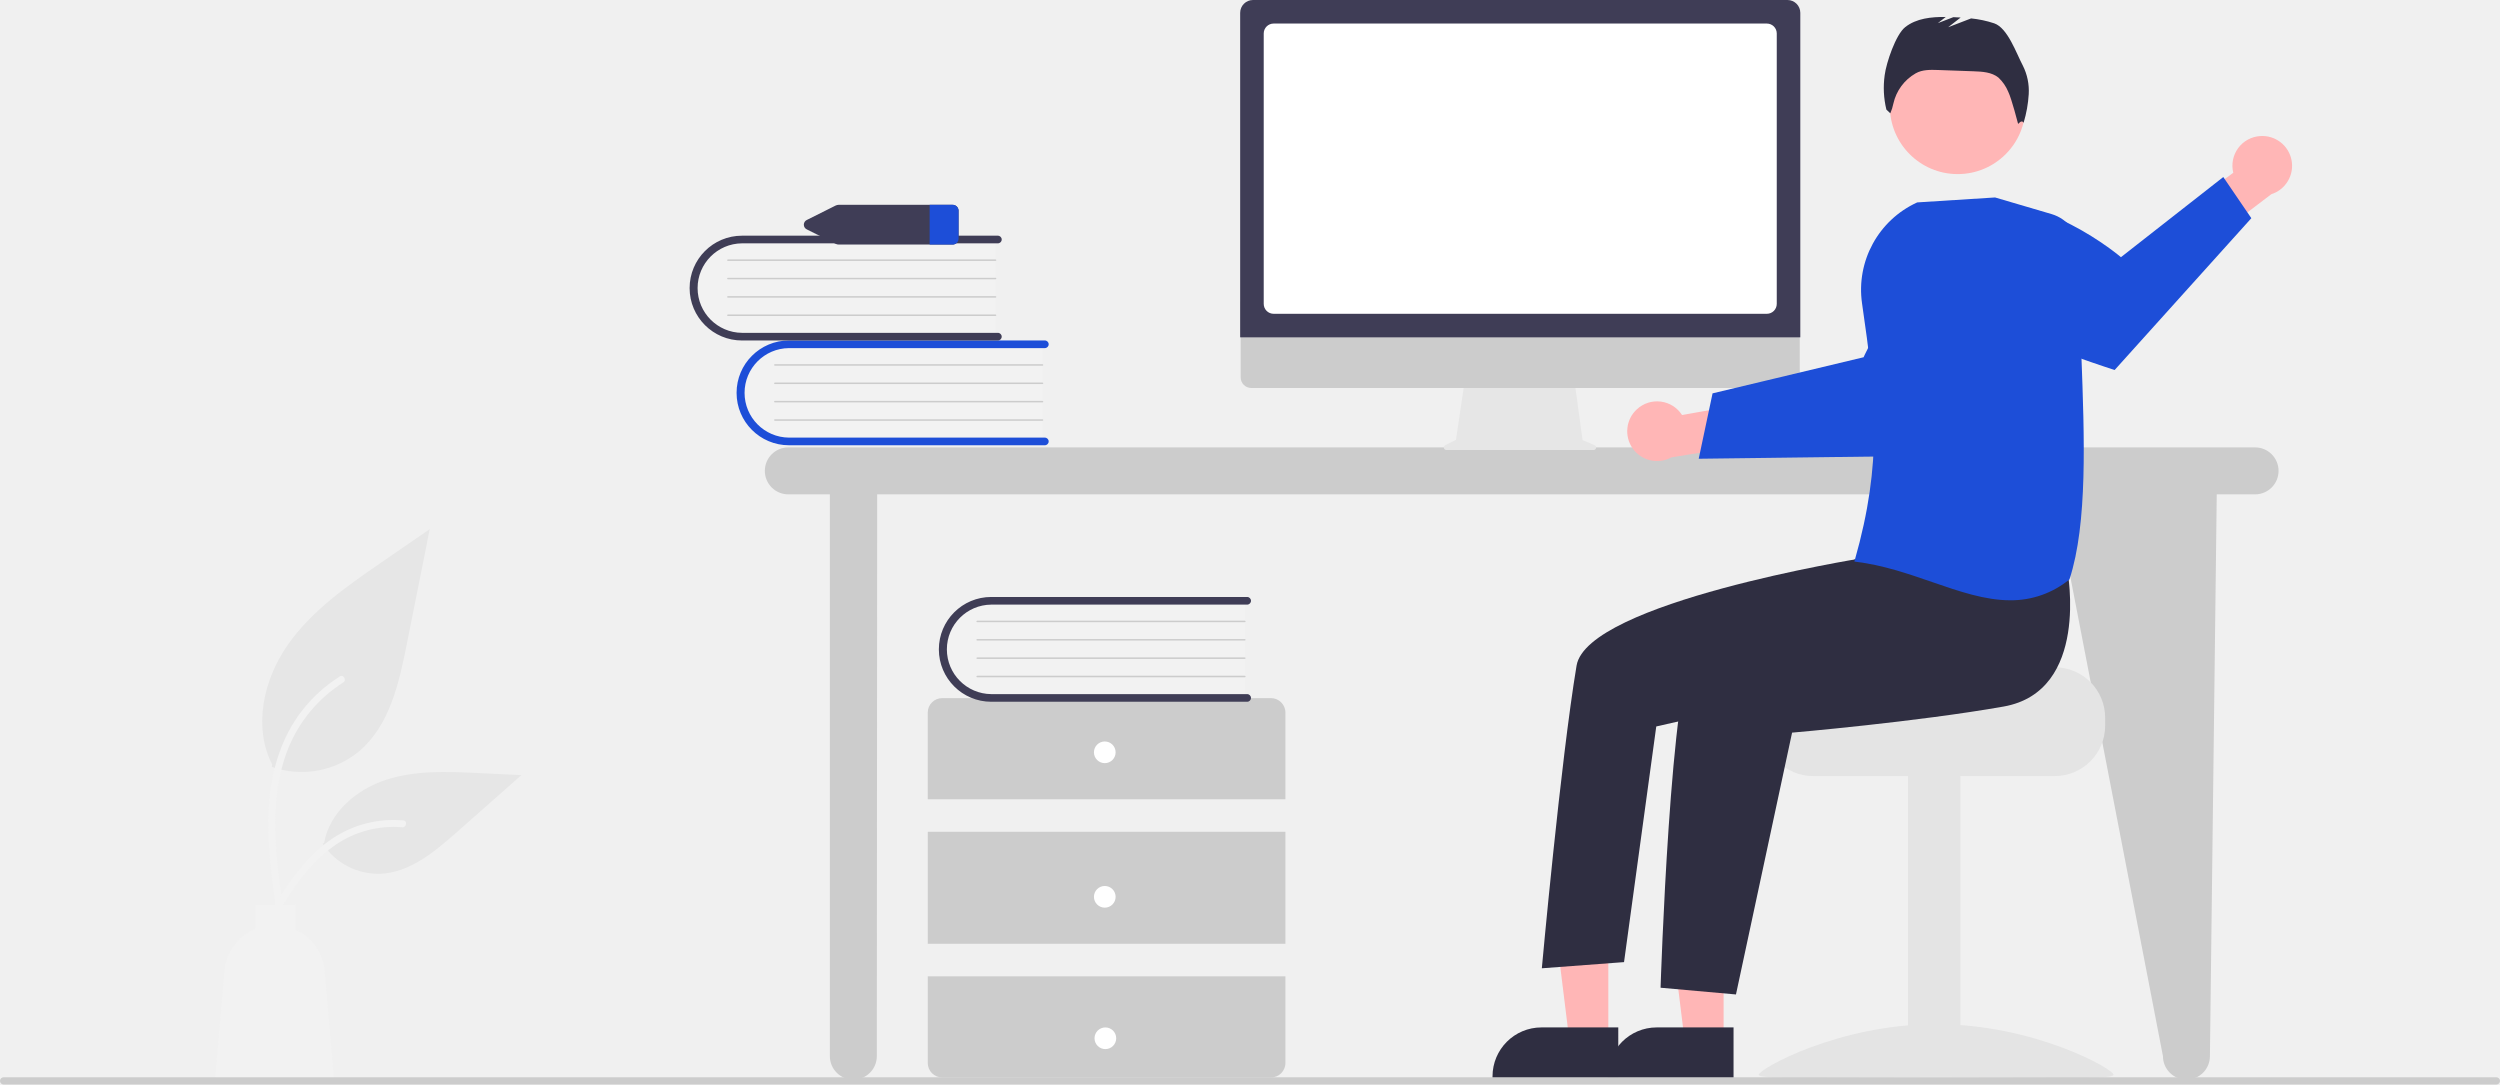
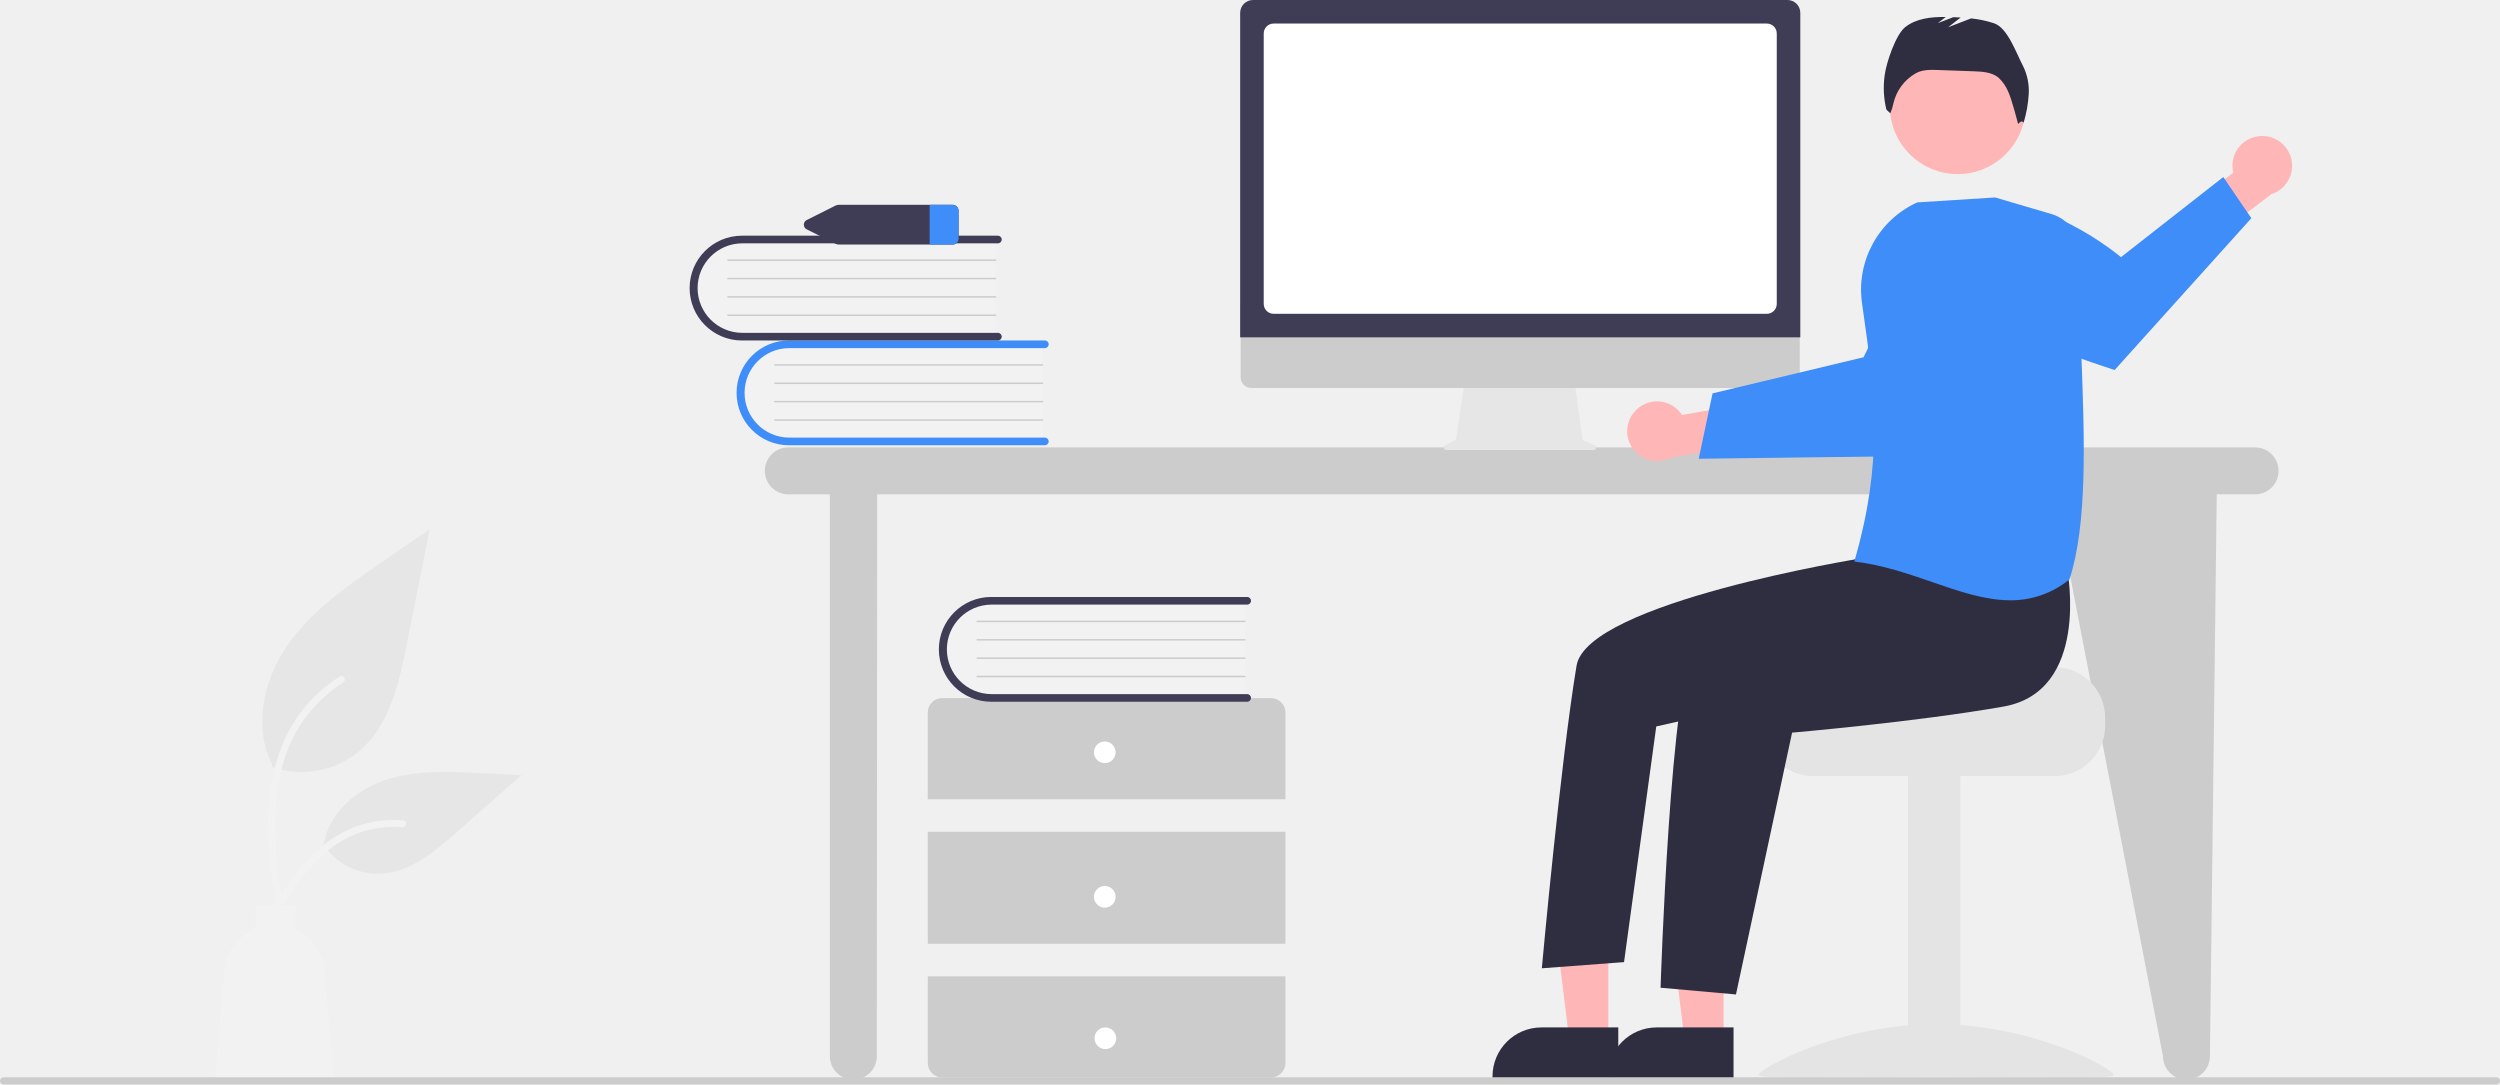
<svg xmlns="http://www.w3.org/2000/svg" data-name="Layer 1" width="979.327" height="424.837" viewBox="0 0 979.327 424.837">
  <path d="M993.718,412.839H419.142a9.199,9.199,0,0,0,0,18.398H435.417V651.303a9.199,9.199,0,0,0,18.398,0l.14-220.065h461.156l42.52,220.065a9.199,9.199,0,1,0,18.398,0l2.676-220.065h15.014a9.199,9.199,0,0,0,0-18.398Z" transform="translate(-110.3366 -237.5817)" fill="#ccc" />
  <path d="M518.737,371.85v38.955H421.141a19.489,19.489,0,1,1-1.355-38.955q.677-.024,1.355,0Z" transform="translate(-110.3366 -237.5817)" fill="#f2f2f2" />
-   <path d="M521.134,410.506a1.499,1.499,0,0,1-1.498,1.498H419.403a20.526,20.526,0,0,1,0-41.052H519.636a1.498,1.498,0,1,1,0,2.997H419.403a17.53,17.53,0,0,0,0,35.059H519.636A1.499,1.499,0,0,1,521.134,410.506Z" transform="translate(-110.3366 -237.5817)" fill="#1d4ed8" />
+   <path d="M521.134,410.506a1.499,1.499,0,0,1-1.498,1.498H419.403a20.526,20.526,0,0,1,0-41.052H519.636a1.498,1.498,0,1,1,0,2.997H419.403a17.53,17.53,0,0,0,0,35.059H519.636A1.499,1.499,0,0,1,521.134,410.506Z" transform="translate(-110.3366 -237.5817)" fill="#3e8df8" />
  <path d="M518.737,380.84H413.859a.3.3,0,0,1-.006-.599H518.737a.3.3,0,0,1,0,.599Z" transform="translate(-110.3366 -237.5817)" fill="#ccc" />
  <path d="M518.737,388.032H413.859a.3.3,0,0,1-.006-.599H518.737a.3.3,0,0,1,0,.599Z" transform="translate(-110.3366 -237.5817)" fill="#ccc" />
  <path d="M518.737,395.223H413.859a.3.3,0,0,1-.006-.599H518.737a.3.3,0,0,1,0,.599Z" transform="translate(-110.3366 -237.5817)" fill="#ccc" />
  <path d="M518.737,402.415H413.859a.3.3,0,0,1-.006-.599H518.737a.3.3,0,0,1,0,.599Z" transform="translate(-110.3366 -237.5817)" fill="#ccc" />
  <path d="M500.339,330.809v38.955H402.743a19.489,19.489,0,0,1-1.355-38.955q.677-.024,1.355,0Z" transform="translate(-110.3366 -237.5817)" fill="#f2f2f2" />
  <path d="M502.737,369.464a1.499,1.499,0,0,1-1.498,1.498H401.005a20.526,20.526,0,0,1,0-41.052H501.239a1.498,1.498,0,1,1,0,2.997H401.005a17.53,17.53,0,0,0,0,35.059H501.239A1.499,1.499,0,0,1,502.737,369.464Z" transform="translate(-110.3366 -237.5817)" fill="#3f3d56" />
  <path d="M500.339,339.799H395.461a.3.3,0,0,1-.006-.599H500.339a.3.3,0,0,1,0,.599Z" transform="translate(-110.3366 -237.5817)" fill="#ccc" />
  <path d="M500.339,346.991H395.461a.3.3,0,0,1-.006-.599H500.339a.3.3,0,0,1,0,.599Z" transform="translate(-110.3366 -237.5817)" fill="#ccc" />
  <path d="M500.339,354.182H395.461a.3.3,0,0,1-.006-.599H500.339a.3.3,0,0,1,0,.599Z" transform="translate(-110.3366 -237.5817)" fill="#ccc" />
  <path d="M500.339,361.374H395.461a.3.3,0,0,1-.006-.599H500.339a.3.3,0,0,1,0,.599Z" transform="translate(-110.3366 -237.5817)" fill="#ccc" />
  <path d="M613.874,550.683V516.718a5.661,5.661,0,0,0-5.661-5.661H479.428a5.661,5.661,0,0,0-5.661,5.661v33.965Z" transform="translate(-110.3366 -237.5817)" fill="#ccc" />
  <rect x="363.431" y="325.839" width="140.106" height="43.872" fill="#ccc" />
  <path d="M473.768,620.029V653.994a5.661,5.661,0,0,0,5.661,5.661H608.213a5.661,5.661,0,0,0,5.661-5.661V620.029Z" transform="translate(-110.3366 -237.5817)" fill="#ccc" />
  <circle cx="432.776" cy="294.704" r="4.246" fill="#fff" />
  <circle cx="432.776" cy="351.312" r="4.246" fill="#fff" />
  <circle cx="433.004" cy="406.722" r="4.246" fill="#fff" />
  <path d="M597.989,472.331v38.955H500.393a19.489,19.489,0,0,1-1.356-38.955q.678-.024,1.356,0Z" transform="translate(-110.3366 -237.5817)" fill="#f2f2f2" />
  <path d="M600.386,510.986a1.499,1.499,0,0,1-1.498,1.498H498.655a20.526,20.526,0,0,1-.025-41.052H598.888a1.498,1.498,0,1,1,0,2.997H498.655a17.53,17.53,0,0,0,0,35.059H598.888A1.499,1.499,0,0,1,600.386,510.986Z" transform="translate(-110.3366 -237.5817)" fill="#3f3d56" />
  <path d="M597.989,481.32H493.111a.3.3,0,0,1-.006-.599H597.989a.3.3,0,0,1,0,.599Z" transform="translate(-110.3366 -237.5817)" fill="#ccc" />
  <path d="M597.989,488.512H493.111a.3.3,0,0,1-.006-.599H597.989a.3.3,0,0,1,0,.599Z" transform="translate(-110.3366 -237.5817)" fill="#ccc" />
  <path d="M597.989,495.703H493.111a.3.3,0,0,1-.006-.599H597.989a.3.3,0,0,1,0,.599Z" transform="translate(-110.3366 -237.5817)" fill="#ccc" />
  <path d="M597.989,502.895H493.111a.3.3,0,0,1-.006-.599H597.989a.3.3,0,0,1,0,.599Z" transform="translate(-110.3366 -237.5817)" fill="#ccc" />
  <path d="M483.367,317.814H438.902a2.747,2.747,0,0,0-1.217.283l-11.223,5.618a2.045,2.045,0,0,0,0,3.764l11.223,5.618a2.747,2.747,0,0,0,1.217.283h44.466a2.334,2.334,0,0,0,2.463-2.165v-11.237A2.334,2.334,0,0,0,483.367,317.814Z" transform="translate(-110.3366 -237.5817)" fill="#3f3d56" />
-   <path d="M485.83,319.979v11.237a2.334,2.334,0,0,1-2.463,2.165h-8.859V317.814h8.859A2.334,2.334,0,0,1,485.83,319.979Z" transform="translate(-110.3366 -237.5817)" fill="#1d4ed8" />
+   <path d="M485.83,319.979v11.237a2.334,2.334,0,0,1-2.463,2.165h-8.859V317.814h8.859A2.334,2.334,0,0,1,485.83,319.979Z" transform="translate(-110.3366 -237.5817)" fill="#3e8df8" />
  <path d="M216.781,537.993a35.34,35.34,0,0,0,34.126-6.011c11.953-10.032,15.7-26.56,18.749-41.864q4.509-22.633,9.019-45.266l-18.882,13.002c-13.579,9.35-27.464,18.999-36.866,32.542S209.421,522.426,216.975,537.08" transform="translate(-110.3366 -237.5817)" fill="#e6e6e6" />
  <path d="M218.395,592.797c-1.911-13.921-3.876-28.02-2.536-42.09,1.191-12.496,5.003-24.7,12.764-34.707a57.736,57.736,0,0,1,14.813-13.423c1.481-.935,2.845,1.413,1.37,2.343a54.888,54.888,0,0,0-21.711,26.196c-4.727,12.023-5.486,25.128-4.671,37.9.493,7.723,1.537,15.396,2.589,23.059a1.406,1.406,0,0,1-.948,1.669,1.365,1.365,0,0,1-1.669-.948Z" transform="translate(-110.3366 -237.5817)" fill="#f2f2f2" />
  <path d="M236.802,568.164a26.014,26.014,0,0,0,22.666,11.699c11.474-.545,21.04-8.553,29.651-16.156l25.47-22.488-16.857-.807c-12.122-.58-24.557-1.121-36.104,2.617s-22.195,12.735-24.306,24.686" transform="translate(-110.3366 -237.5817)" fill="#e6e6e6" />
  <path d="M212.994,600.8c9.199-16.276,19.868-34.365,38.933-40.147A43.445,43.445,0,0,1,268.302,558.962c1.739.15,1.304,2.83-.431,2.68a40.361,40.361,0,0,0-26.133,6.914c-7.369,5.016-13.106,11.988-17.962,19.383-2.974,4.529-5.639,9.251-8.303,13.966-.852,1.507-3.341.419-2.479-1.105Z" transform="translate(-110.3366 -237.5817)" fill="#f2f2f2" />
  <path d="M198.255,617.932a19.698,19.698,0,0,1,12.071-16.498v-9.41h15.782v9.706a19.688,19.688,0,0,1,11.414,16.202l3.711,43.138H194.544Z" transform="translate(-110.3366 -237.5817)" fill="#f2f2f2" />
  <path d="M734.973,411.955l-4.695-1.977-3.221-23.536h-42.889l-3.491,23.439-4.2,2.1a.997.997,0,0,0,.446,1.89h57.663A.997.997,0,0,0,734.973,411.955Z" transform="translate(-110.3366 -237.5817)" fill="#e6e6e6" />
  <path d="M811.19,389.574H600.507a4.174,4.174,0,0,1-4.165-4.174V355.691H815.354V385.4A4.174,4.174,0,0,1,811.19,389.574Z" transform="translate(-110.3366 -237.5817)" fill="#ccc" />
  <path d="M815.575,369.732H596.15V242.613a5.037,5.037,0,0,1,5.032-5.032h209.361a5.038,5.038,0,0,1,5.032,5.032Z" transform="translate(-110.3366 -237.5817)" fill="#3f3d56" />
  <path d="M802.469,360.506h-193.214a3.883,3.883,0,0,1-3.879-3.879V250.687a3.884,3.884,0,0,1,3.879-3.879h193.214a3.884,3.884,0,0,1,3.879,3.879V356.627A3.883,3.883,0,0,1,802.469,360.506Z" transform="translate(-110.3366 -237.5817)" fill="#fff" />
  <path d="M751.58,397.887a11.616,11.616,0,0,1,17.666,2.272l26.134-4.646,6.697,15.193-36.999,6.043a11.679,11.679,0,0,1-13.499-18.862Z" transform="translate(-110.3366 -237.5817)" fill="#ffb6b6" />
-   <path d="M775.776,417.286l27.246-.34,3.449-.047,55.433-.698s15.053-14.361,28.161-29.146l-1.837-13.288A54.292,54.292,0,0,0,870.023,340.152C851.25,352.696,840.363,377.526,840.363,377.526l-34.37,8.221-3.438.822-21.356,5.103Z" transform="translate(-110.3366 -237.5817)" fill="#1d4ed8" />
+   <path d="M775.776,417.286l27.246-.34,3.449-.047,55.433-.698s15.053-14.361,28.161-29.146l-1.837-13.288A54.292,54.292,0,0,0,870.023,340.152C851.25,352.696,840.363,377.526,840.363,377.526l-34.37,8.221-3.438.822-21.356,5.103Z" transform="translate(-110.3366 -237.5817)" fill="#3e8df8" />
  <path d="M915.25,498.962H864.392c0,2.179-55.594,3.948-55.594,3.948a20.309,20.309,0,0,0-3.332,3.158,19.597,19.597,0,0,0-4.58,12.633v3.158a19.746,19.746,0,0,0,19.739,19.739h94.625a19.756,19.756,0,0,0,19.739-19.739v-3.158A19.766,19.766,0,0,0,915.25,498.962Z" transform="translate(-110.3366 -237.5817)" fill="#e4e4e4" />
  <rect x="747.402" y="303.231" width="20.528" height="118.49" fill="#e4e4e4" />
  <path d="M799.312,658.581c0,2.218,31.107.858,69.48.858s69.48,1.36,69.48-.858-31.107-19.807-69.48-19.807S799.312,656.363,799.312,658.581Z" transform="translate(-110.3366 -237.5817)" fill="#e4e4e4" />
  <polygon points="675.186 407.461 659.908 407.46 652.64 348.531 675.188 348.532 675.186 407.461" fill="#ffb6b6" />
  <path d="M789.419,659.852l-49.262-.002v-.623a19.175,19.175,0,0,1,19.174-19.174h.001l30.088.001Z" transform="translate(-110.3366 -237.5817)" fill="#2f2e41" />
  <polygon points="630.031 407.461 614.753 407.46 607.485 348.531 630.033 348.532 630.031 407.461" fill="#ffb6b6" />
  <path d="M744.264,659.852l-49.262-.002v-.623a19.175,19.175,0,0,1,19.174-19.174h.001l30.088.001Z" transform="translate(-110.3366 -237.5817)" fill="#2f2e41" />
  <circle cx="766.887" cy="41.636" r="26.564" fill="#ffb6b6" />
  <path d="M920.217,461.224s8.913,47.131-25,53.132-82.866,10.22-82.866,10.22L790.367,627.143l-29.534-2.637s3.928-123.467,13.588-133.127,70.712-38.583,70.712-38.583Z" transform="translate(-110.3366 -237.5817)" fill="#2f2e41" />
  <path d="M853.983,441.471,839.151,456.351s-107.094,17.25-111.226,41.985c-6.237,37.344-13.605,118.552-13.605,118.552l32.199-2.415,12.626-92.311,51.518-11.719L869.277,478.5Z" transform="translate(-110.3366 -237.5817)" fill="#2f2e41" />
  <path d="M902.785,263.361c-2.622-4.948-5.954-14.808-11.247-16.637a42.077,42.077,0,0,0-9.058-1.93l-8.996,3.46,4.896-3.808q-1.43-.085-2.858-.139l-6.07,2.335,3.105-2.415c-5.659-.058-11.5.53-15.885,3.975-3.738,2.937-7.442,14.062-8.041,18.778a35.917,35.917,0,0,0,.66,13.531l1.537,1.462a18.859,18.859,0,0,0,1.206-3.839,18.181,18.181,0,0,1,8.703-11.806l.084-.047c2.578-1.451,5.707-1.384,8.663-1.278l14.042.505c3.378.122,7.016.335,9.65,2.454a15.888,15.888,0,0,1,3.858,5.589c1.309,2.641,3.866,12.604,3.866,12.604s1.447-1.881,2.14-.481a48.398,48.398,0,0,0,2.014-11.233A22.009,22.009,0,0,0,902.785,263.361Z" transform="translate(-110.3366 -237.5817)" fill="#2f2e41" />
  <path d="M995.694,290.883A11.616,11.616,0,0,0,985.181,305.261l-21.361,15.757,6.41,15.317,29.854-22.676a11.679,11.679,0,0,0-4.389-22.776Z" transform="translate(-110.3366 -237.5817)" fill="#ffb6b6" />
-   <path d="M992.256,323.052l-53.551,59.474s-25.609-8.198-45.415-17.086l-8.898-27.328a54.343,54.343,0,0,1-2.601-19.664c27.456-7.306,59.391,19.879,59.391,19.879l40.085-31.399Z" transform="translate(-110.3366 -237.5817)" fill="#1d4ed8" />
-   <path d="M867.301,465.617c-9.554-3.3-19.433-6.713-30.089-7.994l-.458-.055.126-.443c11.031-38.731,8.278-63.507,2.872-100.723a37.591,37.591,0,0,1,21.548-39.501l.065-.03,30.434-1.934.069-.004,22.134,6.51a15.183,15.183,0,0,1,10.867,14.831c-.24,12.239.269,25.904.807,40.371,1.208,32.456,2.457,66.016-4.63,87.792l-.037.114-.095.074a36.099,36.099,0,0,1-23.081,8.108C887.901,472.732,877.762,469.23,867.301,465.617Z" transform="translate(-110.3366 -237.5817)" fill="#1d4ed8" />
+   <path d="M992.256,323.052l-53.551,59.474s-25.609-8.198-45.415-17.086l-8.898-27.328a54.343,54.343,0,0,1-2.601-19.664c27.456-7.306,59.391,19.879,59.391,19.879l40.085-31.399Z" transform="translate(-110.3366 -237.5817)" fill="#3e8df8" />
+   <path d="M867.301,465.617c-9.554-3.3-19.433-6.713-30.089-7.994l-.458-.055.126-.443c11.031-38.731,8.278-63.507,2.872-100.723a37.591,37.591,0,0,1,21.548-39.501l.065-.03,30.434-1.934.069-.004,22.134,6.51a15.183,15.183,0,0,1,10.867,14.831c-.24,12.239.269,25.904.807,40.371,1.208,32.456,2.457,66.016-4.63,87.792l-.037.114-.095.074a36.099,36.099,0,0,1-23.081,8.108C887.901,472.732,877.762,469.23,867.301,465.617Z" transform="translate(-110.3366 -237.5817)" fill="#3e8df8" />
  <path d="M1088.248,662.418H111.752a1.415,1.415,0,1,1,0-2.83h976.496a1.415,1.415,0,1,1,0,2.83Z" transform="translate(-110.3366 -237.5817)" fill="#ccc" />
</svg>
